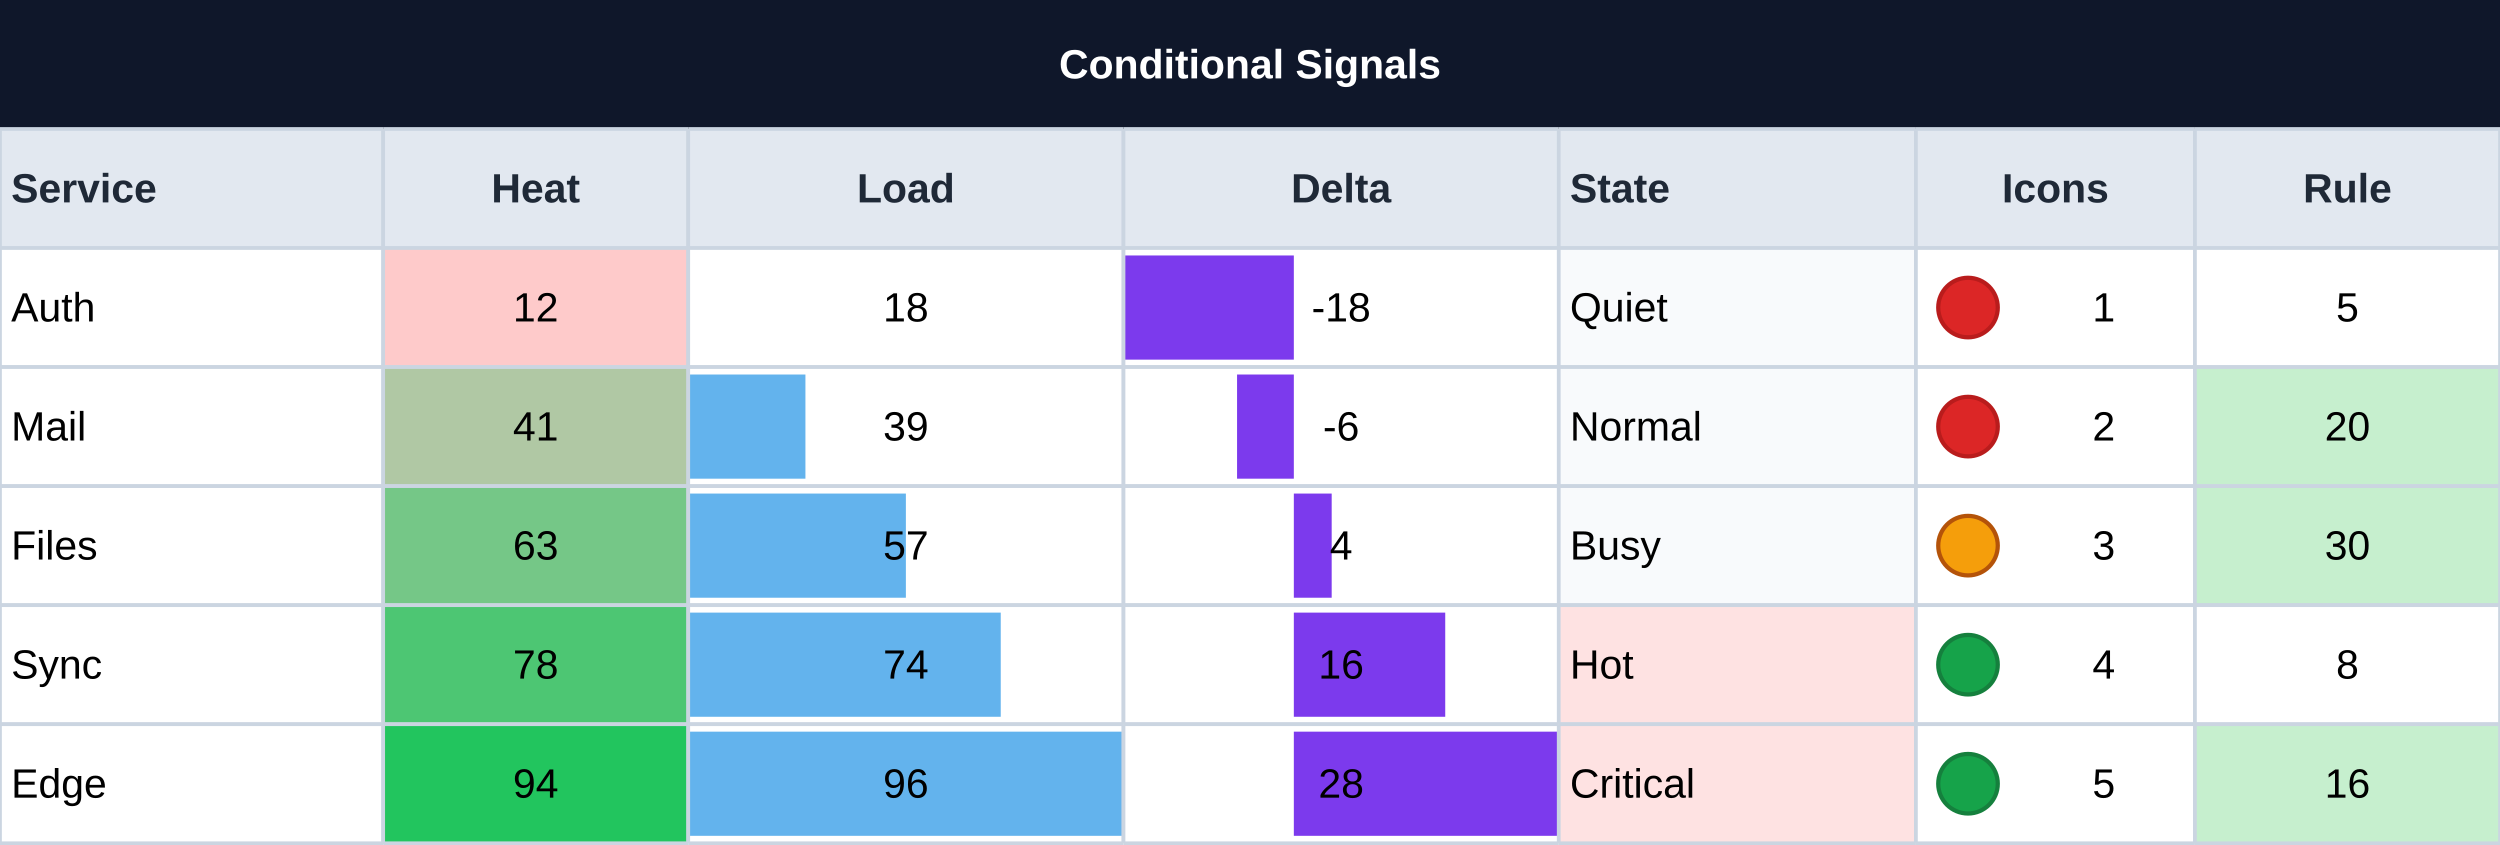
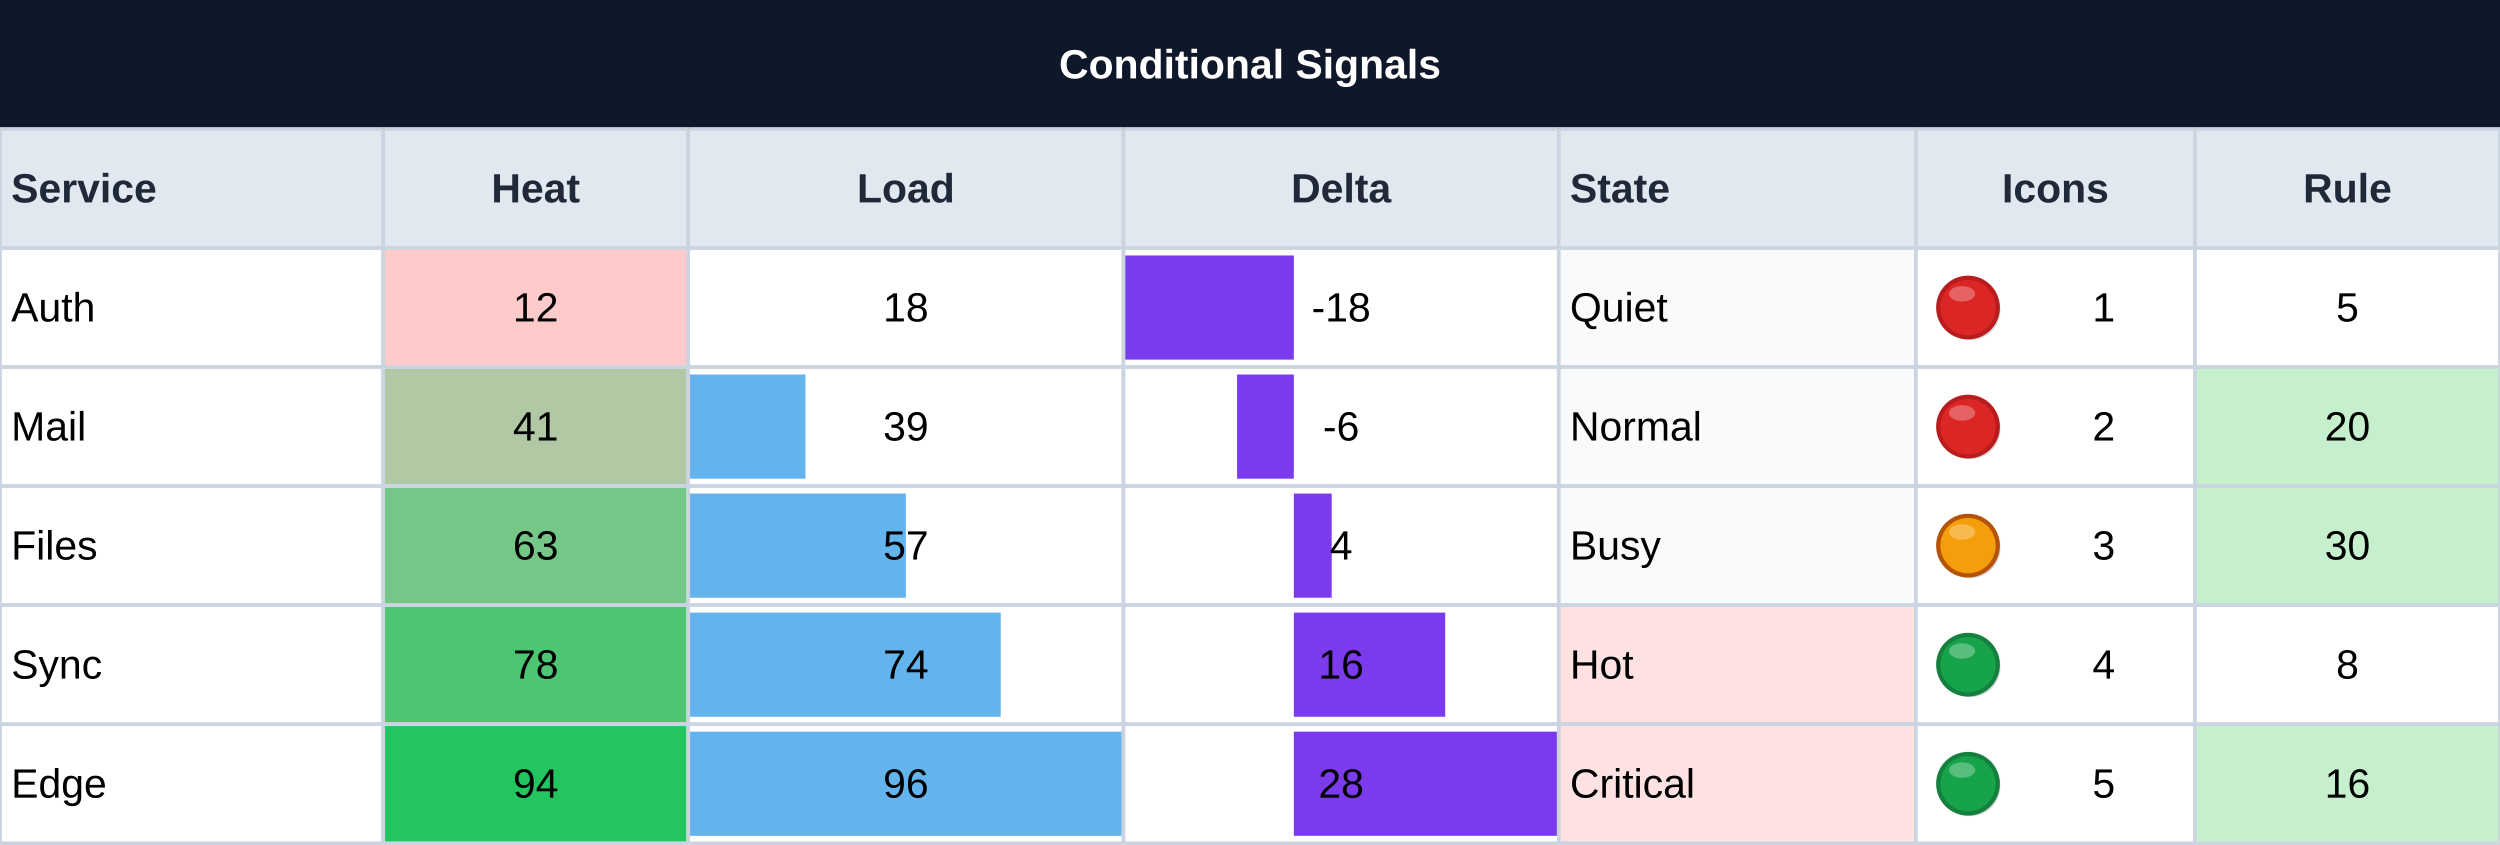
<svg xmlns="http://www.w3.org/2000/svg" width="1344" height="454" viewBox="0 0 1344 454">
  <rect x="0" y="0" width="1344" height="454" fill="#FFFFFF" />
  <rect x="0" y="0" width="1344" height="69.34" fill="#0F172A" />
  <rect x="0" y="69.34" width="206" height="64" fill="#E2E8F0" />
  <line x1="0" y1="69.34" x2="206" y2="69.34" stroke="#CBD5E1" stroke-width="2" />
  <line x1="206" y1="69.34" x2="206" y2="133.34" stroke="#CBD5E1" stroke-width="2" />
  <line x1="0" y1="133.34" x2="206" y2="133.34" stroke="#CBD5E1" stroke-width="2" />
  <line x1="0" y1="69.34" x2="0" y2="133.34" stroke="#CBD5E1" stroke-width="2" />
  <rect x="206" y="69.34" width="164" height="64" fill="#E2E8F0" />
  <line x1="206" y1="69.34" x2="370" y2="69.34" stroke="#CBD5E1" stroke-width="2" />
  <line x1="370" y1="69.34" x2="370" y2="133.34" stroke="#CBD5E1" stroke-width="2" />
  <line x1="206" y1="133.34" x2="370" y2="133.34" stroke="#CBD5E1" stroke-width="2" />
  <line x1="206" y1="69.34" x2="206" y2="133.34" stroke="#CBD5E1" stroke-width="2" />
  <rect x="370" y="69.34" width="234" height="64" fill="#E2E8F0" />
  <line x1="370" y1="69.34" x2="604" y2="69.34" stroke="#CBD5E1" stroke-width="2" />
  <line x1="604" y1="69.34" x2="604" y2="133.34" stroke="#CBD5E1" stroke-width="2" />
  <line x1="370" y1="133.34" x2="604" y2="133.34" stroke="#CBD5E1" stroke-width="2" />
  <line x1="370" y1="69.34" x2="370" y2="133.34" stroke="#CBD5E1" stroke-width="2" />
  <rect x="604" y="69.34" width="234" height="64" fill="#E2E8F0" />
  <line x1="604" y1="69.34" x2="838" y2="69.34" stroke="#CBD5E1" stroke-width="2" />
  <line x1="838" y1="69.34" x2="838" y2="133.34" stroke="#CBD5E1" stroke-width="2" />
  <line x1="604" y1="133.34" x2="838" y2="133.34" stroke="#CBD5E1" stroke-width="2" />
  <line x1="604" y1="69.34" x2="604" y2="133.34" stroke="#CBD5E1" stroke-width="2" />
  <rect x="838" y="69.34" width="192" height="64" fill="#E2E8F0" />
  <line x1="838" y1="69.34" x2="1030" y2="69.34" stroke="#CBD5E1" stroke-width="2" />
  <line x1="1030" y1="69.34" x2="1030" y2="133.34" stroke="#CBD5E1" stroke-width="2" />
  <line x1="838" y1="133.34" x2="1030" y2="133.34" stroke="#CBD5E1" stroke-width="2" />
  <line x1="838" y1="69.34" x2="838" y2="133.34" stroke="#CBD5E1" stroke-width="2" />
  <rect x="1030" y="69.34" width="150" height="64" fill="#E2E8F0" />
  <line x1="1030" y1="69.34" x2="1180" y2="69.34" stroke="#CBD5E1" stroke-width="2" />
  <line x1="1180" y1="69.34" x2="1180" y2="133.34" stroke="#CBD5E1" stroke-width="2" />
  <line x1="1030" y1="133.34" x2="1180" y2="133.34" stroke="#CBD5E1" stroke-width="2" />
  <line x1="1030" y1="69.34" x2="1030" y2="133.34" stroke="#CBD5E1" stroke-width="2" />
  <rect x="1180" y="69.34" width="164" height="64" fill="#E2E8F0" />
  <line x1="1180" y1="69.34" x2="1344" y2="69.34" stroke="#CBD5E1" stroke-width="2" />
  <line x1="1344" y1="69.34" x2="1344" y2="133.34" stroke="#CBD5E1" stroke-width="2" />
  <line x1="1180" y1="133.34" x2="1344" y2="133.34" stroke="#CBD5E1" stroke-width="2" />
  <line x1="1180" y1="69.34" x2="1180" y2="133.34" stroke="#CBD5E1" stroke-width="2" />
  <rect x="0" y="133.34" width="206" height="64" fill="#FFFFFF" />
  <line x1="0" y1="133.34" x2="206" y2="133.34" stroke="#CBD5E1" stroke-width="2" />
  <line x1="206" y1="133.34" x2="206" y2="197.34" stroke="#CBD5E1" stroke-width="2" />
  <line x1="0" y1="197.34" x2="206" y2="197.34" stroke="#CBD5E1" stroke-width="2" />
  <line x1="0" y1="133.34" x2="0" y2="197.34" stroke="#CBD5E1" stroke-width="2" />
  <rect x="206" y="133.34" width="164" height="64" fill="#FECACA" />
  <line x1="206" y1="133.34" x2="370" y2="133.34" stroke="#CBD5E1" stroke-width="2" />
  <line x1="370" y1="133.34" x2="370" y2="197.34" stroke="#CBD5E1" stroke-width="2" />
  <line x1="206" y1="197.34" x2="370" y2="197.34" stroke="#CBD5E1" stroke-width="2" />
  <line x1="206" y1="133.34" x2="206" y2="197.34" stroke="#CBD5E1" stroke-width="2" />
  <rect x="370" y="133.34" width="234" height="64" fill="#FFFFFF" />
  <line x1="370" y1="133.34" x2="604" y2="133.34" stroke="#CBD5E1" stroke-width="2" />
  <line x1="604" y1="133.34" x2="604" y2="197.34" stroke="#CBD5E1" stroke-width="2" />
  <line x1="370" y1="197.34" x2="604" y2="197.34" stroke="#CBD5E1" stroke-width="2" />
  <line x1="370" y1="133.34" x2="370" y2="197.34" stroke="#CBD5E1" stroke-width="2" />
  <rect x="604" y="133.34" width="234" height="64" fill="#FFFFFF" />
  <rect x="604" y="137.34" width="91.565" height="56" fill="#7C3AED" />
  <line x1="604" y1="133.34" x2="838" y2="133.34" stroke="#CBD5E1" stroke-width="2" />
  <line x1="838" y1="133.34" x2="838" y2="197.34" stroke="#CBD5E1" stroke-width="2" />
  <line x1="604" y1="197.34" x2="838" y2="197.34" stroke="#CBD5E1" stroke-width="2" />
  <line x1="604" y1="133.34" x2="604" y2="197.34" stroke="#CBD5E1" stroke-width="2" />
  <rect x="838" y="133.34" width="192" height="64" fill="#F8FAFC" />
  <line x1="838" y1="133.34" x2="1030" y2="133.34" stroke="#CBD5E1" stroke-width="2" />
  <line x1="1030" y1="133.34" x2="1030" y2="197.34" stroke="#CBD5E1" stroke-width="2" />
  <line x1="838" y1="197.34" x2="1030" y2="197.34" stroke="#CBD5E1" stroke-width="2" />
  <line x1="838" y1="133.34" x2="838" y2="197.34" stroke="#CBD5E1" stroke-width="2" />
  <rect x="1030" y="133.34" width="150" height="64" fill="#FFFFFF" />
  <line x1="1030" y1="133.34" x2="1180" y2="133.34" stroke="#CBD5E1" stroke-width="2" />
  <line x1="1180" y1="133.34" x2="1180" y2="197.34" stroke="#CBD5E1" stroke-width="2" />
  <line x1="1030" y1="197.34" x2="1180" y2="197.34" stroke="#CBD5E1" stroke-width="2" />
  <line x1="1030" y1="133.34" x2="1030" y2="197.34" stroke="#CBD5E1" stroke-width="2" />
  <rect x="1180" y="133.34" width="164" height="64" fill="#FFFFFF" />
  <line x1="1180" y1="133.34" x2="1344" y2="133.34" stroke="#CBD5E1" stroke-width="2" />
  <line x1="1344" y1="133.34" x2="1344" y2="197.34" stroke="#CBD5E1" stroke-width="2" />
  <line x1="1180" y1="197.34" x2="1344" y2="197.34" stroke="#CBD5E1" stroke-width="2" />
  <line x1="1180" y1="133.34" x2="1180" y2="197.34" stroke="#CBD5E1" stroke-width="2" />
  <rect x="0" y="197.34" width="206" height="64" fill="#FFFFFF" />
  <line x1="0" y1="197.34" x2="206" y2="197.34" stroke="#CBD5E1" stroke-width="2" />
  <line x1="206" y1="197.34" x2="206" y2="261.34" stroke="#CBD5E1" stroke-width="2" />
  <line x1="0" y1="261.34" x2="206" y2="261.34" stroke="#CBD5E1" stroke-width="2" />
  <line x1="0" y1="197.34" x2="0" y2="261.34" stroke="#CBD5E1" stroke-width="2" />
  <rect x="206" y="197.34" width="164" height="64" fill="#B0C8A4" />
  <line x1="206" y1="197.34" x2="370" y2="197.34" stroke="#CBD5E1" stroke-width="2" />
  <line x1="370" y1="197.34" x2="370" y2="261.34" stroke="#CBD5E1" stroke-width="2" />
  <line x1="206" y1="261.34" x2="370" y2="261.34" stroke="#CBD5E1" stroke-width="2" />
  <line x1="206" y1="197.34" x2="206" y2="261.34" stroke="#CBD5E1" stroke-width="2" />
  <rect x="370" y="197.34" width="234" height="64" fill="#FFFFFF" />
  <rect x="370" y="201.34" width="63" height="56" fill="#63B3ED" />
  <line x1="370" y1="197.34" x2="604" y2="197.34" stroke="#CBD5E1" stroke-width="2" />
  <line x1="604" y1="197.34" x2="604" y2="261.34" stroke="#CBD5E1" stroke-width="2" />
  <line x1="370" y1="261.34" x2="604" y2="261.34" stroke="#CBD5E1" stroke-width="2" />
  <line x1="370" y1="197.34" x2="370" y2="261.34" stroke="#CBD5E1" stroke-width="2" />
  <rect x="604" y="197.34" width="234" height="64" fill="#FFFFFF" />
  <rect x="665.043" y="201.34" width="30.522" height="56" fill="#7C3AED" />
  <line x1="604" y1="197.34" x2="838" y2="197.34" stroke="#CBD5E1" stroke-width="2" />
  <line x1="838" y1="197.34" x2="838" y2="261.34" stroke="#CBD5E1" stroke-width="2" />
  <line x1="604" y1="261.34" x2="838" y2="261.34" stroke="#CBD5E1" stroke-width="2" />
  <line x1="604" y1="197.34" x2="604" y2="261.34" stroke="#CBD5E1" stroke-width="2" />
  <rect x="838" y="197.34" width="192" height="64" fill="#F8FAFC" />
  <line x1="838" y1="197.34" x2="1030" y2="197.34" stroke="#CBD5E1" stroke-width="2" />
  <line x1="1030" y1="197.34" x2="1030" y2="261.34" stroke="#CBD5E1" stroke-width="2" />
  <line x1="838" y1="261.34" x2="1030" y2="261.34" stroke="#CBD5E1" stroke-width="2" />
  <line x1="838" y1="197.34" x2="838" y2="261.34" stroke="#CBD5E1" stroke-width="2" />
  <rect x="1030" y="197.34" width="150" height="64" fill="#FFFFFF" />
  <line x1="1030" y1="197.34" x2="1180" y2="197.34" stroke="#CBD5E1" stroke-width="2" />
  <line x1="1180" y1="197.34" x2="1180" y2="261.34" stroke="#CBD5E1" stroke-width="2" />
  <line x1="1030" y1="261.34" x2="1180" y2="261.34" stroke="#CBD5E1" stroke-width="2" />
  <line x1="1030" y1="197.34" x2="1030" y2="261.34" stroke="#CBD5E1" stroke-width="2" />
  <rect x="1180" y="197.34" width="164" height="64" fill="#C6EFCE" />
  <line x1="1180" y1="197.34" x2="1344" y2="197.34" stroke="#CBD5E1" stroke-width="2" />
  <line x1="1344" y1="197.34" x2="1344" y2="261.34" stroke="#CBD5E1" stroke-width="2" />
  <line x1="1180" y1="261.34" x2="1344" y2="261.34" stroke="#CBD5E1" stroke-width="2" />
  <line x1="1180" y1="197.34" x2="1180" y2="261.34" stroke="#CBD5E1" stroke-width="2" />
  <rect x="0" y="261.34" width="206" height="64" fill="#FFFFFF" />
  <line x1="0" y1="261.34" x2="206" y2="261.34" stroke="#CBD5E1" stroke-width="2" />
  <line x1="206" y1="261.34" x2="206" y2="325.34" stroke="#CBD5E1" stroke-width="2" />
  <line x1="0" y1="325.34" x2="206" y2="325.34" stroke="#CBD5E1" stroke-width="2" />
  <line x1="0" y1="261.34" x2="0" y2="325.34" stroke="#CBD5E1" stroke-width="2" />
  <rect x="206" y="261.34" width="164" height="64" fill="#75C787" />
  <line x1="206" y1="261.34" x2="370" y2="261.34" stroke="#CBD5E1" stroke-width="2" />
  <line x1="370" y1="261.34" x2="370" y2="325.34" stroke="#CBD5E1" stroke-width="2" />
  <line x1="206" y1="325.34" x2="370" y2="325.34" stroke="#CBD5E1" stroke-width="2" />
  <line x1="206" y1="261.34" x2="206" y2="325.34" stroke="#CBD5E1" stroke-width="2" />
  <rect x="370" y="261.34" width="234" height="64" fill="#FFFFFF" />
  <rect x="370" y="265.34" width="117" height="56" fill="#63B3ED" />
  <line x1="370" y1="261.34" x2="604" y2="261.34" stroke="#CBD5E1" stroke-width="2" />
  <line x1="604" y1="261.34" x2="604" y2="325.34" stroke="#CBD5E1" stroke-width="2" />
  <line x1="370" y1="325.34" x2="604" y2="325.34" stroke="#CBD5E1" stroke-width="2" />
  <line x1="370" y1="261.34" x2="370" y2="325.34" stroke="#CBD5E1" stroke-width="2" />
  <rect x="604" y="261.34" width="234" height="64" fill="#FFFFFF" />
  <rect x="695.565" y="265.34" width="20.348" height="56" fill="#7C3AED" />
  <line x1="604" y1="261.34" x2="838" y2="261.34" stroke="#CBD5E1" stroke-width="2" />
  <line x1="838" y1="261.34" x2="838" y2="325.34" stroke="#CBD5E1" stroke-width="2" />
  <line x1="604" y1="325.34" x2="838" y2="325.34" stroke="#CBD5E1" stroke-width="2" />
  <line x1="604" y1="261.34" x2="604" y2="325.34" stroke="#CBD5E1" stroke-width="2" />
  <rect x="838" y="261.34" width="192" height="64" fill="#F8FAFC" />
  <line x1="838" y1="261.34" x2="1030" y2="261.34" stroke="#CBD5E1" stroke-width="2" />
  <line x1="1030" y1="261.34" x2="1030" y2="325.34" stroke="#CBD5E1" stroke-width="2" />
  <line x1="838" y1="325.34" x2="1030" y2="325.34" stroke="#CBD5E1" stroke-width="2" />
  <line x1="838" y1="261.34" x2="838" y2="325.34" stroke="#CBD5E1" stroke-width="2" />
  <rect x="1030" y="261.34" width="150" height="64" fill="#FFFFFF" />
  <line x1="1030" y1="261.34" x2="1180" y2="261.34" stroke="#CBD5E1" stroke-width="2" />
  <line x1="1180" y1="261.34" x2="1180" y2="325.34" stroke="#CBD5E1" stroke-width="2" />
  <line x1="1030" y1="325.34" x2="1180" y2="325.34" stroke="#CBD5E1" stroke-width="2" />
  <line x1="1030" y1="261.34" x2="1030" y2="325.34" stroke="#CBD5E1" stroke-width="2" />
  <rect x="1180" y="261.34" width="164" height="64" fill="#C6EFCE" />
  <line x1="1180" y1="261.34" x2="1344" y2="261.34" stroke="#CBD5E1" stroke-width="2" />
  <line x1="1344" y1="261.34" x2="1344" y2="325.34" stroke="#CBD5E1" stroke-width="2" />
  <line x1="1180" y1="325.34" x2="1344" y2="325.34" stroke="#CBD5E1" stroke-width="2" />
  <line x1="1180" y1="261.34" x2="1180" y2="325.34" stroke="#CBD5E1" stroke-width="2" />
  <rect x="0" y="325.34" width="206" height="64" fill="#FFFFFF" />
  <line x1="0" y1="325.34" x2="206" y2="325.34" stroke="#CBD5E1" stroke-width="2" />
  <line x1="206" y1="325.34" x2="206" y2="389.34" stroke="#CBD5E1" stroke-width="2" />
  <line x1="0" y1="389.34" x2="206" y2="389.34" stroke="#CBD5E1" stroke-width="2" />
  <line x1="0" y1="325.34" x2="0" y2="389.34" stroke="#CBD5E1" stroke-width="2" />
  <rect x="206" y="325.34" width="164" height="64" fill="#4DC673" />
  <line x1="206" y1="325.34" x2="370" y2="325.34" stroke="#CBD5E1" stroke-width="2" />
  <line x1="370" y1="325.34" x2="370" y2="389.34" stroke="#CBD5E1" stroke-width="2" />
  <line x1="206" y1="389.34" x2="370" y2="389.34" stroke="#CBD5E1" stroke-width="2" />
  <line x1="206" y1="325.34" x2="206" y2="389.34" stroke="#CBD5E1" stroke-width="2" />
  <rect x="370" y="325.34" width="234" height="64" fill="#FFFFFF" />
  <rect x="370" y="329.34" width="168" height="56" fill="#63B3ED" />
  <line x1="370" y1="325.34" x2="604" y2="325.34" stroke="#CBD5E1" stroke-width="2" />
  <line x1="604" y1="325.34" x2="604" y2="389.34" stroke="#CBD5E1" stroke-width="2" />
  <line x1="370" y1="389.34" x2="604" y2="389.34" stroke="#CBD5E1" stroke-width="2" />
  <line x1="370" y1="325.34" x2="370" y2="389.34" stroke="#CBD5E1" stroke-width="2" />
  <rect x="604" y="325.34" width="234" height="64" fill="#FFFFFF" />
  <rect x="695.565" y="329.34" width="81.391" height="56" fill="#7C3AED" />
  <line x1="604" y1="325.34" x2="838" y2="325.34" stroke="#CBD5E1" stroke-width="2" />
  <line x1="838" y1="325.34" x2="838" y2="389.34" stroke="#CBD5E1" stroke-width="2" />
  <line x1="604" y1="389.34" x2="838" y2="389.34" stroke="#CBD5E1" stroke-width="2" />
  <line x1="604" y1="325.34" x2="604" y2="389.34" stroke="#CBD5E1" stroke-width="2" />
  <rect x="838" y="325.34" width="192" height="64" fill="#FEE2E2" />
  <line x1="838" y1="325.34" x2="1030" y2="325.34" stroke="#CBD5E1" stroke-width="2" />
  <line x1="1030" y1="325.34" x2="1030" y2="389.34" stroke="#CBD5E1" stroke-width="2" />
  <line x1="838" y1="389.34" x2="1030" y2="389.34" stroke="#CBD5E1" stroke-width="2" />
  <line x1="838" y1="325.34" x2="838" y2="389.34" stroke="#CBD5E1" stroke-width="2" />
  <rect x="1030" y="325.34" width="150" height="64" fill="#FFFFFF" />
  <line x1="1030" y1="325.34" x2="1180" y2="325.34" stroke="#CBD5E1" stroke-width="2" />
  <line x1="1180" y1="325.34" x2="1180" y2="389.34" stroke="#CBD5E1" stroke-width="2" />
  <line x1="1030" y1="389.34" x2="1180" y2="389.34" stroke="#CBD5E1" stroke-width="2" />
  <line x1="1030" y1="325.34" x2="1030" y2="389.34" stroke="#CBD5E1" stroke-width="2" />
  <rect x="1180" y="325.34" width="164" height="64" fill="#FFFFFF" />
  <line x1="1180" y1="325.34" x2="1344" y2="325.34" stroke="#CBD5E1" stroke-width="2" />
  <line x1="1344" y1="325.34" x2="1344" y2="389.34" stroke="#CBD5E1" stroke-width="2" />
  <line x1="1180" y1="389.34" x2="1344" y2="389.34" stroke="#CBD5E1" stroke-width="2" />
  <line x1="1180" y1="325.34" x2="1180" y2="389.34" stroke="#CBD5E1" stroke-width="2" />
  <rect x="0" y="389.34" width="206" height="64" fill="#FFFFFF" />
  <line x1="0" y1="389.34" x2="206" y2="389.34" stroke="#CBD5E1" stroke-width="2" />
  <line x1="206" y1="389.34" x2="206" y2="453.34" stroke="#CBD5E1" stroke-width="2" />
  <line x1="0" y1="453.34" x2="206" y2="453.34" stroke="#CBD5E1" stroke-width="2" />
  <line x1="0" y1="389.34" x2="0" y2="453.34" stroke="#CBD5E1" stroke-width="2" />
  <rect x="206" y="389.34" width="164" height="64" fill="#22C55E" />
  <line x1="206" y1="389.34" x2="370" y2="389.34" stroke="#CBD5E1" stroke-width="2" />
  <line x1="370" y1="389.34" x2="370" y2="453.34" stroke="#CBD5E1" stroke-width="2" />
  <line x1="206" y1="453.34" x2="370" y2="453.34" stroke="#CBD5E1" stroke-width="2" />
  <line x1="206" y1="389.34" x2="206" y2="453.34" stroke="#CBD5E1" stroke-width="2" />
  <rect x="370" y="389.34" width="234" height="64" fill="#FFFFFF" />
  <rect x="370" y="393.34" width="234" height="56" fill="#63B3ED" />
  <line x1="370" y1="389.34" x2="604" y2="389.34" stroke="#CBD5E1" stroke-width="2" />
  <line x1="604" y1="389.34" x2="604" y2="453.34" stroke="#CBD5E1" stroke-width="2" />
  <line x1="370" y1="453.34" x2="604" y2="453.34" stroke="#CBD5E1" stroke-width="2" />
  <line x1="370" y1="389.34" x2="370" y2="453.34" stroke="#CBD5E1" stroke-width="2" />
  <rect x="604" y="389.34" width="234" height="64" fill="#FFFFFF" />
  <rect x="695.565" y="393.34" width="142.435" height="56" fill="#7C3AED" />
  <line x1="604" y1="389.34" x2="838" y2="389.34" stroke="#CBD5E1" stroke-width="2" />
  <line x1="838" y1="389.34" x2="838" y2="453.34" stroke="#CBD5E1" stroke-width="2" />
  <line x1="604" y1="453.34" x2="838" y2="453.34" stroke="#CBD5E1" stroke-width="2" />
  <line x1="604" y1="389.34" x2="604" y2="453.34" stroke="#CBD5E1" stroke-width="2" />
  <rect x="838" y="389.34" width="192" height="64" fill="#FEE2E2" />
  <line x1="838" y1="389.34" x2="1030" y2="389.34" stroke="#CBD5E1" stroke-width="2" />
  <line x1="1030" y1="389.34" x2="1030" y2="453.34" stroke="#CBD5E1" stroke-width="2" />
  <line x1="838" y1="453.34" x2="1030" y2="453.34" stroke="#CBD5E1" stroke-width="2" />
  <line x1="838" y1="389.34" x2="838" y2="453.34" stroke="#CBD5E1" stroke-width="2" />
  <rect x="1030" y="389.34" width="150" height="64" fill="#FFFFFF" />
  <line x1="1030" y1="389.34" x2="1180" y2="389.34" stroke="#CBD5E1" stroke-width="2" />
  <line x1="1180" y1="389.34" x2="1180" y2="453.34" stroke="#CBD5E1" stroke-width="2" />
  <line x1="1030" y1="453.34" x2="1180" y2="453.34" stroke="#CBD5E1" stroke-width="2" />
  <line x1="1030" y1="389.34" x2="1030" y2="453.34" stroke="#CBD5E1" stroke-width="2" />
  <rect x="1180" y="389.34" width="164" height="64" fill="#C6EFCE" />
  <line x1="1180" y1="389.34" x2="1344" y2="389.34" stroke="#CBD5E1" stroke-width="2" />
  <line x1="1344" y1="389.34" x2="1344" y2="453.34" stroke="#CBD5E1" stroke-width="2" />
  <line x1="1180" y1="453.34" x2="1344" y2="453.34" stroke="#CBD5E1" stroke-width="2" />
  <line x1="1180" y1="389.34" x2="1180" y2="453.34" stroke="#CBD5E1" stroke-width="2" />
  <clipPath id="xl-text-1-1">
    <rect x="0" y="0" width="1344" height="69.34" />
  </clipPath>
  <g clip-path="url(#xl-text-1-1)">
    <text x="672" y="42.15" fill="#FFFFFF" font-family="Calibri, Arial, sans-serif" font-size="22" text-anchor="middle" font-weight="700">Conditional Signals</text>
  </g>
  <clipPath id="xl-text-2-1">
    <rect x="0" y="69.34" width="206" height="64" />
  </clipPath>
  <g clip-path="url(#xl-text-2-1)">
    <text x="6" y="108.82" fill="#1F2937" font-family="Calibri, Arial, sans-serif" font-size="22" text-anchor="start" font-weight="700">Service</text>
  </g>
  <clipPath id="xl-text-2-2">
    <rect x="206" y="69.34" width="164" height="64" />
  </clipPath>
  <g clip-path="url(#xl-text-2-2)">
    <text x="288" y="108.82" fill="#1F2937" font-family="Calibri, Arial, sans-serif" font-size="22" text-anchor="middle" font-weight="700">Heat</text>
  </g>
  <clipPath id="xl-text-2-3">
    <rect x="370" y="69.34" width="234" height="64" />
  </clipPath>
  <g clip-path="url(#xl-text-2-3)">
    <text x="487" y="108.82" fill="#1F2937" font-family="Calibri, Arial, sans-serif" font-size="22" text-anchor="middle" font-weight="700">Load</text>
  </g>
  <clipPath id="xl-text-2-4">
    <rect x="604" y="69.34" width="234" height="64" />
  </clipPath>
  <g clip-path="url(#xl-text-2-4)">
    <text x="721" y="108.82" fill="#1F2937" font-family="Calibri, Arial, sans-serif" font-size="22" text-anchor="middle" font-weight="700">Delta</text>
  </g>
  <clipPath id="xl-text-2-5">
    <rect x="838" y="69.34" width="192" height="64" />
  </clipPath>
  <g clip-path="url(#xl-text-2-5)">
    <text x="844" y="108.82" fill="#1F2937" font-family="Calibri, Arial, sans-serif" font-size="22" text-anchor="start" font-weight="700">State</text>
  </g>
  <clipPath id="xl-text-2-6">
    <rect x="1030" y="69.34" width="150" height="64" />
  </clipPath>
  <g clip-path="url(#xl-text-2-6)">
    <text x="1105" y="108.82" fill="#1F2937" font-family="Calibri, Arial, sans-serif" font-size="22" text-anchor="middle" font-weight="700">Icons</text>
  </g>
  <clipPath id="xl-text-2-7">
    <rect x="1180" y="69.34" width="164" height="64" />
  </clipPath>
  <g clip-path="url(#xl-text-2-7)">
    <text x="1262" y="108.82" fill="#1F2937" font-family="Calibri, Arial, sans-serif" font-size="22" text-anchor="middle" font-weight="700">Rule</text>
  </g>
  <clipPath id="xl-text-3-1">
    <rect x="0" y="133.34" width="206" height="64" />
  </clipPath>
  <g clip-path="url(#xl-text-3-1)">
    <text x="6" y="172.82" fill="#000000" font-family="Calibri, Arial, sans-serif" font-size="22" text-anchor="start">Auth</text>
  </g>
  <clipPath id="xl-text-3-2">
    <rect x="206" y="133.34" width="164" height="64" />
  </clipPath>
  <g clip-path="url(#xl-text-3-2)">
    <text x="288" y="172.82" fill="#000000" font-family="Calibri, Arial, sans-serif" font-size="22" text-anchor="middle">12</text>
  </g>
  <clipPath id="xl-text-3-3">
    <rect x="370" y="133.34" width="234" height="64" />
  </clipPath>
  <g clip-path="url(#xl-text-3-3)">
    <text x="487" y="172.82" fill="#000000" font-family="Calibri, Arial, sans-serif" font-size="22" text-anchor="middle">18</text>
  </g>
  <clipPath id="xl-text-3-4">
    <rect x="604" y="133.34" width="234" height="64" />
  </clipPath>
  <g clip-path="url(#xl-text-3-4)">
    <text x="721" y="172.82" fill="#000000" font-family="Calibri, Arial, sans-serif" font-size="22" text-anchor="middle">-18</text>
  </g>
  <clipPath id="xl-text-3-5">
    <rect x="838" y="133.34" width="192" height="64" />
  </clipPath>
  <g clip-path="url(#xl-text-3-5)">
    <text x="844" y="172.82" fill="#000000" font-family="Calibri, Arial, sans-serif" font-size="22" text-anchor="start">Quiet</text>
  </g>
  <clipPath id="xl-text-3-6">
    <rect x="1082" y="133.34" width="98" height="64" />
  </clipPath>
  <g clip-path="url(#xl-text-3-6)">
    <text x="1131" y="172.82" fill="#000000" font-family="Calibri, Arial, sans-serif" font-size="22" text-anchor="middle">1</text>
  </g>
  <clipPath id="xl-text-3-7">
    <rect x="1180" y="133.34" width="164" height="64" />
  </clipPath>
  <g clip-path="url(#xl-text-3-7)">
    <text x="1262" y="172.82" fill="#000000" font-family="Calibri, Arial, sans-serif" font-size="22" text-anchor="middle">5</text>
  </g>
  <clipPath id="xl-text-4-1">
    <rect x="0" y="197.34" width="206" height="64" />
  </clipPath>
  <g clip-path="url(#xl-text-4-1)">
    <text x="6" y="236.82" fill="#000000" font-family="Calibri, Arial, sans-serif" font-size="22" text-anchor="start">Mail</text>
  </g>
  <clipPath id="xl-text-4-2">
    <rect x="206" y="197.34" width="164" height="64" />
  </clipPath>
  <g clip-path="url(#xl-text-4-2)">
    <text x="288" y="236.82" fill="#000000" font-family="Calibri, Arial, sans-serif" font-size="22" text-anchor="middle">41</text>
  </g>
  <clipPath id="xl-text-4-3">
    <rect x="370" y="197.34" width="234" height="64" />
  </clipPath>
  <g clip-path="url(#xl-text-4-3)">
    <text x="487" y="236.82" fill="#000000" font-family="Calibri, Arial, sans-serif" font-size="22" text-anchor="middle">39</text>
  </g>
  <clipPath id="xl-text-4-4">
    <rect x="604" y="197.34" width="234" height="64" />
  </clipPath>
  <g clip-path="url(#xl-text-4-4)">
    <text x="721" y="236.82" fill="#000000" font-family="Calibri, Arial, sans-serif" font-size="22" text-anchor="middle">-6</text>
  </g>
  <clipPath id="xl-text-4-5">
    <rect x="838" y="197.34" width="192" height="64" />
  </clipPath>
  <g clip-path="url(#xl-text-4-5)">
    <text x="844" y="236.82" fill="#000000" font-family="Calibri, Arial, sans-serif" font-size="22" text-anchor="start">Normal</text>
  </g>
  <clipPath id="xl-text-4-6">
    <rect x="1082" y="197.34" width="98" height="64" />
  </clipPath>
  <g clip-path="url(#xl-text-4-6)">
    <text x="1131" y="236.82" fill="#000000" font-family="Calibri, Arial, sans-serif" font-size="22" text-anchor="middle">2</text>
  </g>
  <clipPath id="xl-text-4-7">
    <rect x="1180" y="197.34" width="164" height="64" />
  </clipPath>
  <g clip-path="url(#xl-text-4-7)">
    <text x="1262" y="236.82" fill="#000000" font-family="Calibri, Arial, sans-serif" font-size="22" text-anchor="middle">20</text>
  </g>
  <clipPath id="xl-text-5-1">
    <rect x="0" y="261.34" width="206" height="64" />
  </clipPath>
  <g clip-path="url(#xl-text-5-1)">
    <text x="6" y="300.82" fill="#000000" font-family="Calibri, Arial, sans-serif" font-size="22" text-anchor="start">Files</text>
  </g>
  <clipPath id="xl-text-5-2">
    <rect x="206" y="261.34" width="164" height="64" />
  </clipPath>
  <g clip-path="url(#xl-text-5-2)">
    <text x="288" y="300.82" fill="#000000" font-family="Calibri, Arial, sans-serif" font-size="22" text-anchor="middle">63</text>
  </g>
  <clipPath id="xl-text-5-3">
    <rect x="370" y="261.34" width="234" height="64" />
  </clipPath>
  <g clip-path="url(#xl-text-5-3)">
    <text x="487" y="300.82" fill="#000000" font-family="Calibri, Arial, sans-serif" font-size="22" text-anchor="middle">57</text>
  </g>
  <clipPath id="xl-text-5-4">
    <rect x="604" y="261.34" width="234" height="64" />
  </clipPath>
  <g clip-path="url(#xl-text-5-4)">
    <text x="721" y="300.82" fill="#000000" font-family="Calibri, Arial, sans-serif" font-size="22" text-anchor="middle">4</text>
  </g>
  <clipPath id="xl-text-5-5">
    <rect x="838" y="261.34" width="192" height="64" />
  </clipPath>
  <g clip-path="url(#xl-text-5-5)">
    <text x="844" y="300.82" fill="#000000" font-family="Calibri, Arial, sans-serif" font-size="22" text-anchor="start">Busy</text>
  </g>
  <clipPath id="xl-text-5-6">
    <rect x="1082" y="261.34" width="98" height="64" />
  </clipPath>
  <g clip-path="url(#xl-text-5-6)">
    <text x="1131" y="300.82" fill="#000000" font-family="Calibri, Arial, sans-serif" font-size="22" text-anchor="middle">3</text>
  </g>
  <clipPath id="xl-text-5-7">
    <rect x="1180" y="261.34" width="164" height="64" />
  </clipPath>
  <g clip-path="url(#xl-text-5-7)">
    <text x="1262" y="300.82" fill="#000000" font-family="Calibri, Arial, sans-serif" font-size="22" text-anchor="middle">30</text>
  </g>
  <clipPath id="xl-text-6-1">
    <rect x="0" y="325.34" width="206" height="64" />
  </clipPath>
  <g clip-path="url(#xl-text-6-1)">
    <text x="6" y="364.82" fill="#000000" font-family="Calibri, Arial, sans-serif" font-size="22" text-anchor="start">Sync</text>
  </g>
  <clipPath id="xl-text-6-2">
    <rect x="206" y="325.34" width="164" height="64" />
  </clipPath>
  <g clip-path="url(#xl-text-6-2)">
    <text x="288" y="364.82" fill="#000000" font-family="Calibri, Arial, sans-serif" font-size="22" text-anchor="middle">78</text>
  </g>
  <clipPath id="xl-text-6-3">
    <rect x="370" y="325.34" width="234" height="64" />
  </clipPath>
  <g clip-path="url(#xl-text-6-3)">
    <text x="487" y="364.82" fill="#000000" font-family="Calibri, Arial, sans-serif" font-size="22" text-anchor="middle">74</text>
  </g>
  <clipPath id="xl-text-6-4">
    <rect x="604" y="325.34" width="234" height="64" />
  </clipPath>
  <g clip-path="url(#xl-text-6-4)">
    <text x="721" y="364.82" fill="#000000" font-family="Calibri, Arial, sans-serif" font-size="22" text-anchor="middle">16</text>
  </g>
  <clipPath id="xl-text-6-5">
    <rect x="838" y="325.34" width="192" height="64" />
  </clipPath>
  <g clip-path="url(#xl-text-6-5)">
    <text x="844" y="364.82" fill="#000000" font-family="Calibri, Arial, sans-serif" font-size="22" text-anchor="start">Hot</text>
  </g>
  <clipPath id="xl-text-6-6">
    <rect x="1082" y="325.34" width="98" height="64" />
  </clipPath>
  <g clip-path="url(#xl-text-6-6)">
    <text x="1131" y="364.82" fill="#000000" font-family="Calibri, Arial, sans-serif" font-size="22" text-anchor="middle">4</text>
  </g>
  <clipPath id="xl-text-6-7">
    <rect x="1180" y="325.34" width="164" height="64" />
  </clipPath>
  <g clip-path="url(#xl-text-6-7)">
    <text x="1262" y="364.82" fill="#000000" font-family="Calibri, Arial, sans-serif" font-size="22" text-anchor="middle">8</text>
  </g>
  <clipPath id="xl-text-7-1">
    <rect x="0" y="389.34" width="206" height="64" />
  </clipPath>
  <g clip-path="url(#xl-text-7-1)">
    <text x="6" y="428.82" fill="#000000" font-family="Calibri, Arial, sans-serif" font-size="22" text-anchor="start">Edge</text>
  </g>
  <clipPath id="xl-text-7-2">
    <rect x="206" y="389.34" width="164" height="64" />
  </clipPath>
  <g clip-path="url(#xl-text-7-2)">
    <text x="288" y="428.82" fill="#000000" font-family="Calibri, Arial, sans-serif" font-size="22" text-anchor="middle">94</text>
  </g>
  <clipPath id="xl-text-7-3">
    <rect x="370" y="389.34" width="234" height="64" />
  </clipPath>
  <g clip-path="url(#xl-text-7-3)">
    <text x="487" y="428.82" fill="#000000" font-family="Calibri, Arial, sans-serif" font-size="22" text-anchor="middle">96</text>
  </g>
  <clipPath id="xl-text-7-4">
    <rect x="604" y="389.34" width="234" height="64" />
  </clipPath>
  <g clip-path="url(#xl-text-7-4)">
    <text x="721" y="428.82" fill="#000000" font-family="Calibri, Arial, sans-serif" font-size="22" text-anchor="middle">28</text>
  </g>
  <clipPath id="xl-text-7-5">
    <rect x="838" y="389.34" width="192" height="64" />
  </clipPath>
  <g clip-path="url(#xl-text-7-5)">
    <text x="844" y="428.82" fill="#000000" font-family="Calibri, Arial, sans-serif" font-size="22" text-anchor="start">Critical</text>
  </g>
  <clipPath id="xl-text-7-6">
    <rect x="1082" y="389.34" width="98" height="64" />
  </clipPath>
  <g clip-path="url(#xl-text-7-6)">
    <text x="1131" y="428.82" fill="#000000" font-family="Calibri, Arial, sans-serif" font-size="22" text-anchor="middle">5</text>
  </g>
  <clipPath id="xl-text-7-7">
    <rect x="1180" y="389.34" width="164" height="64" />
  </clipPath>
  <g clip-path="url(#xl-text-7-7)">
    <text x="1262" y="428.82" fill="#000000" font-family="Calibri, Arial, sans-serif" font-size="22" text-anchor="middle">16</text>
  </g>
+   <circle cx="1059.44" cy="166.78" r="16" fill="#0F172A" fill-opacity="0.165" />
  <circle cx="1058" cy="165.34" r="16" fill="#DC2626" stroke="#B91C1C" stroke-width="2.286" />
+   <ellipse cx="1054.8" cy="157.98" rx="7.04" ry="4.16" fill="#FFFFFF" fill-opacity="0.282" />
+   <circle cx="1059.44" cy="230.78" r="16" fill="#0F172A" fill-opacity="0.165" />
  <circle cx="1058" cy="229.34" r="16" fill="#DC2626" stroke="#B91C1C" stroke-width="2.286" />
+   <ellipse cx="1054.8" cy="221.98" rx="7.04" ry="4.16" fill="#FFFFFF" fill-opacity="0.282" />
+   <circle cx="1059.44" cy="294.78" r="16" fill="#0F172A" fill-opacity="0.165" />
  <circle cx="1058" cy="293.34" r="16" fill="#F59E0B" stroke="#B45309" stroke-width="2.286" />
+   <ellipse cx="1054.8" cy="285.98" rx="7.04" ry="4.16" fill="#FFFFFF" fill-opacity="0.282" />
+   <circle cx="1059.44" cy="358.78" r="16" fill="#0F172A" fill-opacity="0.165" />
  <circle cx="1058" cy="357.34" r="16" fill="#16A34A" stroke="#15803D" stroke-width="2.286" />
+   <ellipse cx="1054.8" cy="349.98" rx="7.04" ry="4.16" fill="#FFFFFF" fill-opacity="0.282" />
+   <circle cx="1059.44" cy="422.78" r="16" fill="#0F172A" fill-opacity="0.165" />
  <circle cx="1058" cy="421.34" r="16" fill="#16A34A" stroke="#15803D" stroke-width="2.286" />
+   <ellipse cx="1054.8" cy="413.98" rx="7.04" ry="4.16" fill="#FFFFFF" fill-opacity="0.282" />
</svg>
